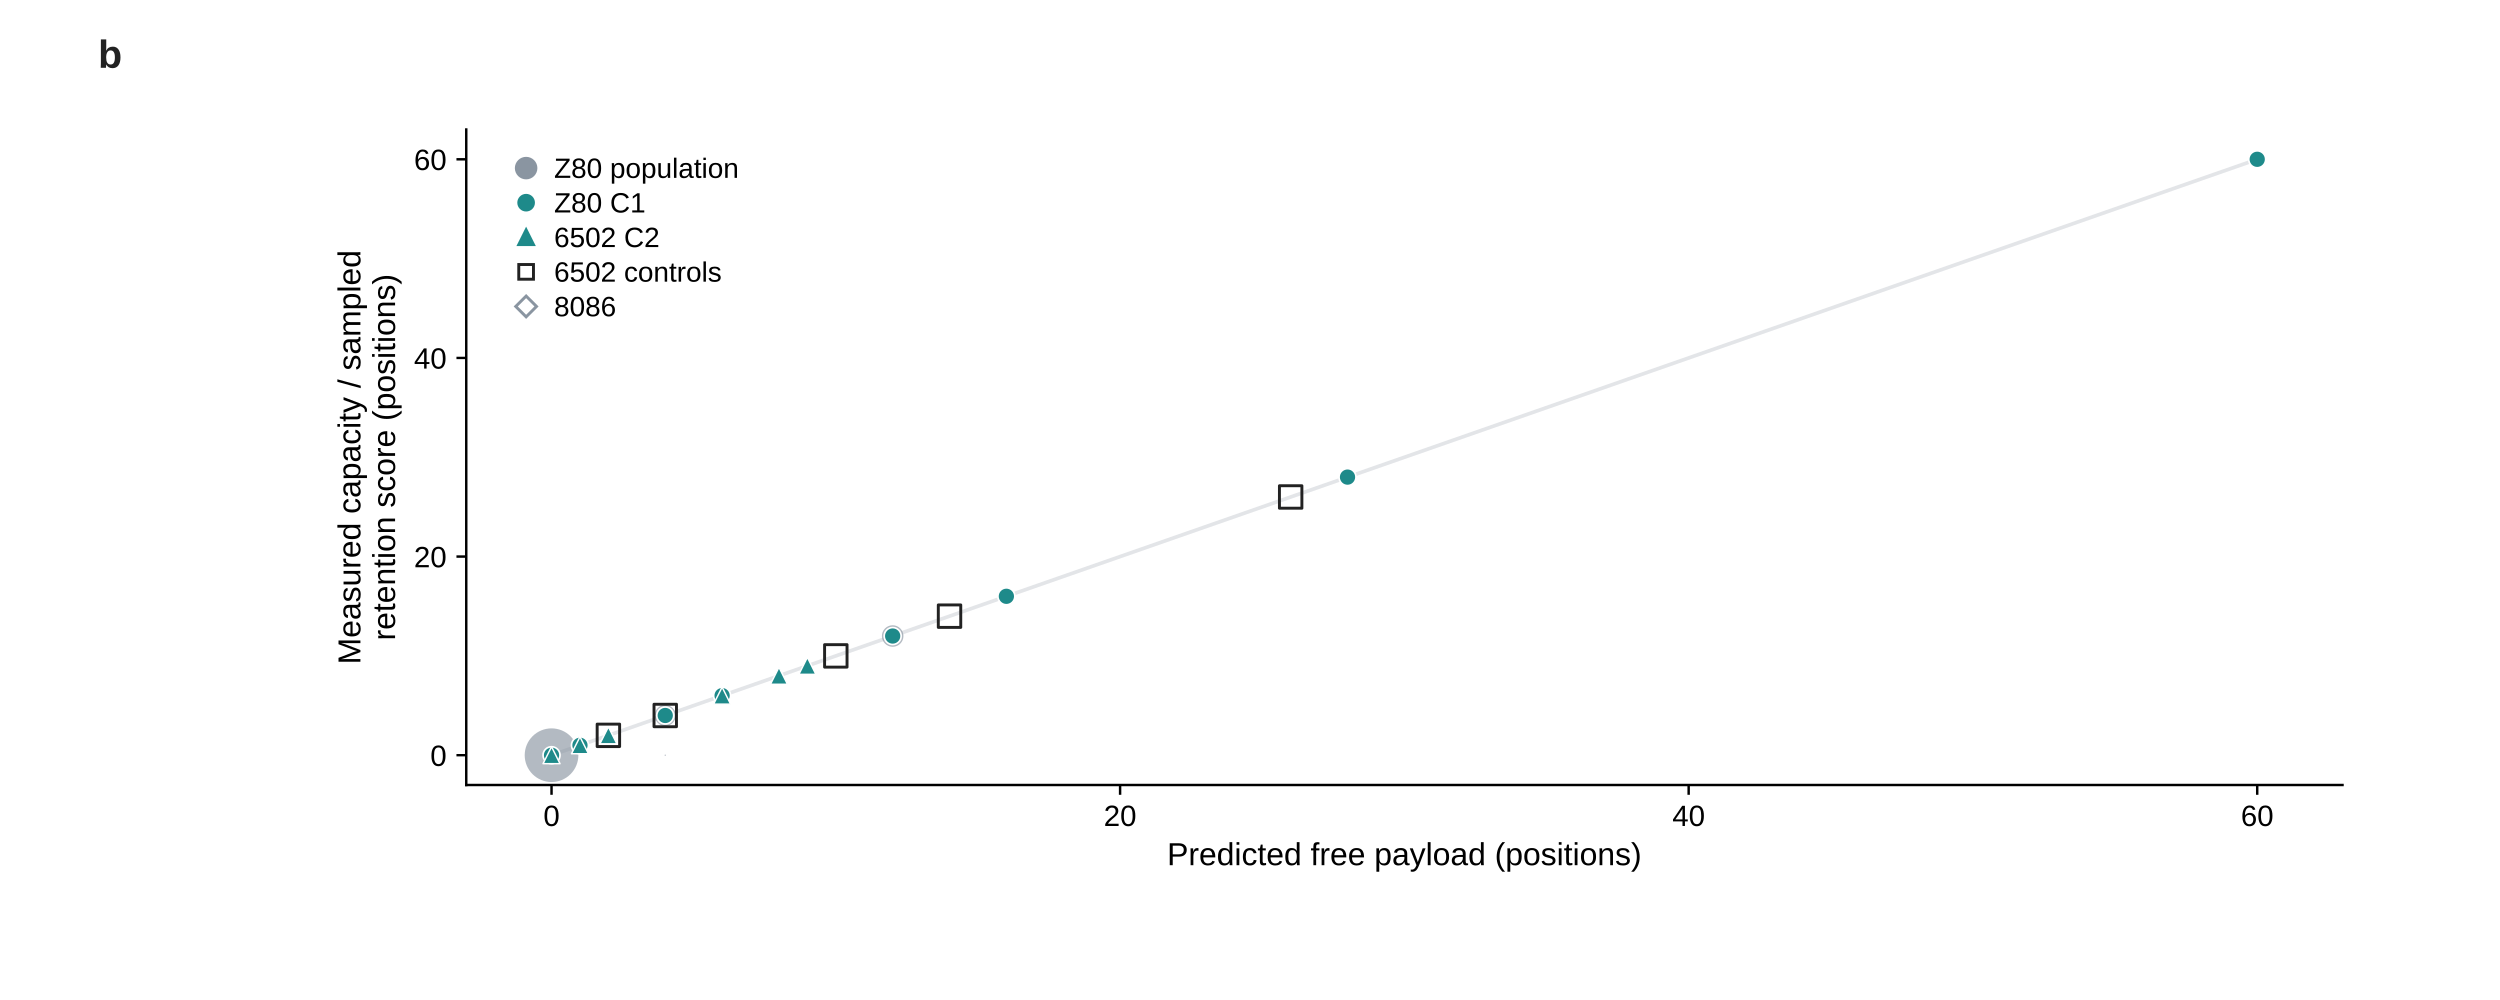
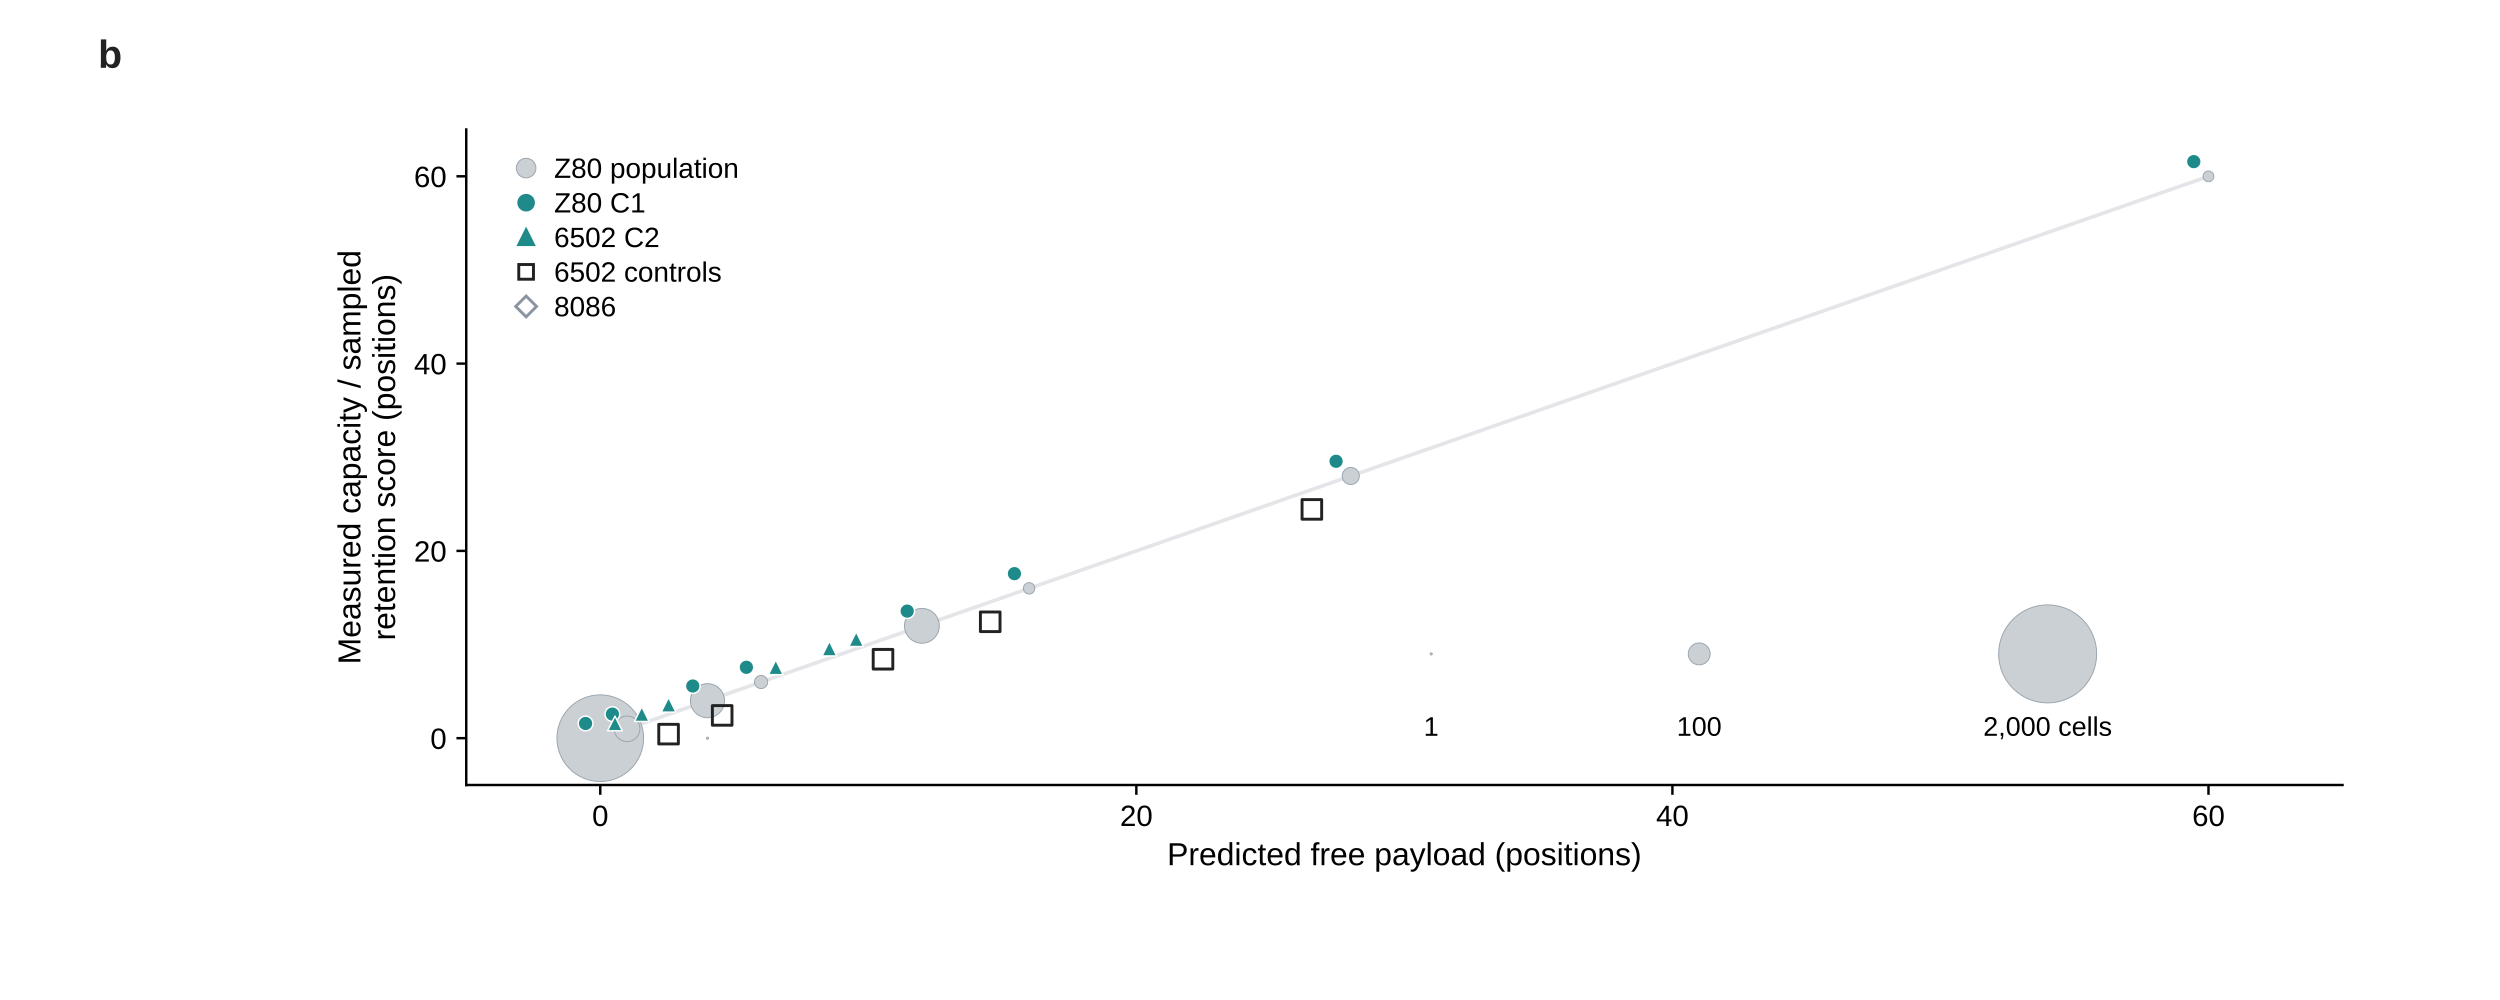
<svg xmlns="http://www.w3.org/2000/svg" xmlns:xlink="http://www.w3.org/1999/xlink" width="510.236pt" height="204.094pt" viewBox="0 0 510.236 204.094" version="1.1">
  <defs>
    <style type="text/css">*{stroke-linejoin: round; stroke-linecap: butt}</style>
  </defs>
  <g id="figure_1">
    <g id="patch_1">
      <path d="M 0 204.094 L 510.236 204.094 L 510.236 0 L 0 0 z " style="fill: #ffffff" />
    </g>
    <g id="axes_1">
      <g id="text_1">
        <text style="font-weight: 700; font-size: 8px; font-family: 'Arial', 'Liberation Sans', 'DejaVu Sans', sans-serif; text-anchor: start; fill: #222222" x="20.027" y="13.835" transform="rotate(-0 20.02677 13.83493)">b</text>
      </g>
    </g>
    <g id="axes_2">
      <g id="patch_2">
        <path d="M 95.159 160.214 L 478.091 160.214 L 478.091 26.43 L 95.159 26.43 z " style="fill: #ffffff" />
      </g>
      <g id="line2d_1">
-         <path d="M 112.565 154.133 L 460.685 32.511 " clip-path="url(#p02bc076f94)" style="fill: none; stroke: #e3e5e8; stroke-width: 0.75; stroke-linecap: square" />
+         <path d="M 122.511 150.658 L 450.739 35.986 " clip-path="url(#p02bc076f94)" style="fill: none; stroke: #e3e5e8; stroke-width: 0.75; stroke-linecap: square" />
      </g>
      <g id="PathCollection_1">
-         <path d="M 112.565 159.61 C 114.018 159.61 115.411 159.033 116.438 158.006 C 117.465 156.979 118.042 155.586 118.042 154.133 C 118.042 152.681 117.465 151.287 116.438 150.26 C 115.411 149.233 114.018 148.656 112.565 148.656 C 111.112 148.656 109.719 149.233 108.692 150.26 C 107.665 151.287 107.088 152.681 107.088 154.133 C 107.088 155.586 107.665 156.979 108.692 158.006 C 109.719 159.033 111.112 159.61 112.565 159.61 z " clip-path="url(#p02bc076f94)" style="fill: #8a95a1; fill-opacity: 0.65" />
-         <path d="M 118.367 153.728 C 118.797 153.728 119.21 153.557 119.514 153.253 C 119.818 152.949 119.989 152.536 119.989 152.106 C 119.989 151.676 119.818 151.264 119.514 150.959 C 119.21 150.655 118.797 150.484 118.367 150.484 C 117.937 150.484 117.525 150.655 117.22 150.959 C 116.916 151.264 116.745 151.676 116.745 152.106 C 116.745 152.536 116.916 152.949 117.22 153.253 C 117.525 153.557 117.937 153.728 118.367 153.728 z " clip-path="url(#p02bc076f94)" style="fill: #8a95a1; fill-opacity: 0.65" />
-         <path d="M 135.773 154.272 C 135.81 154.272 135.845 154.257 135.871 154.231 C 135.897 154.205 135.912 154.17 135.912 154.133 C 135.912 154.096 135.897 154.061 135.871 154.035 C 135.845 154.009 135.81 153.995 135.773 153.995 C 135.736 153.995 135.701 154.009 135.675 154.035 C 135.649 154.061 135.635 154.096 135.635 154.133 C 135.635 154.17 135.649 154.205 135.675 154.231 C 135.701 154.257 135.736 154.272 135.773 154.272 z " clip-path="url(#p02bc076f94)" style="fill: #8a95a1; fill-opacity: 0.65" />
-         <path d="M 135.773 148.18 C 136.345 148.18 136.893 147.953 137.297 147.549 C 137.701 147.145 137.928 146.597 137.928 146.025 C 137.928 145.453 137.701 144.905 137.297 144.501 C 136.893 144.097 136.345 143.87 135.773 143.87 C 135.202 143.87 134.653 144.097 134.249 144.501 C 133.845 144.905 133.618 145.453 133.618 146.025 C 133.618 146.597 133.845 147.145 134.249 147.549 C 134.653 147.953 135.202 148.18 135.773 148.18 z " clip-path="url(#p02bc076f94)" style="fill: #8a95a1; fill-opacity: 0.65" />
-         <path d="M 147.377 142.802 C 147.598 142.802 147.809 142.715 147.965 142.559 C 148.121 142.403 148.208 142.191 148.208 141.971 C 148.208 141.75 148.121 141.539 147.965 141.383 C 147.809 141.227 147.598 141.14 147.377 141.14 C 147.157 141.14 146.945 141.227 146.789 141.383 C 146.633 141.539 146.546 141.75 146.546 141.971 C 146.546 142.191 146.633 142.403 146.789 142.559 C 146.945 142.715 147.157 142.802 147.377 142.802 z " clip-path="url(#p02bc076f94)" style="fill: #8a95a1; fill-opacity: 0.65" />
-         <path d="M 182.189 132.008 C 182.772 132.008 183.332 131.776 183.744 131.364 C 184.157 130.951 184.388 130.392 184.388 129.809 C 184.388 129.225 184.157 128.666 183.744 128.254 C 183.332 127.841 182.772 127.609 182.189 127.609 C 181.606 127.609 181.046 127.841 180.634 128.254 C 180.222 128.666 179.99 129.225 179.99 129.809 C 179.99 130.392 180.222 130.951 180.634 131.364 C 181.046 131.776 181.606 132.008 182.189 132.008 z " clip-path="url(#p02bc076f94)" style="fill: #8a95a1; fill-opacity: 0.65" />
-         <path d="M 205.397 122.421 C 205.588 122.421 205.771 122.345 205.906 122.21 C 206.041 122.075 206.117 121.892 206.117 121.701 C 206.117 121.51 206.041 121.327 205.906 121.192 C 205.771 121.057 205.588 120.981 205.397 120.981 C 205.206 120.981 205.023 121.057 204.888 121.192 C 204.753 121.327 204.677 121.51 204.677 121.701 C 204.677 121.892 204.753 122.075 204.888 122.21 C 205.023 122.345 205.206 122.421 205.397 122.421 z " clip-path="url(#p02bc076f94)" style="fill: #8a95a1; fill-opacity: 0.65" />
-         <path d="M 275.021 98.458 C 275.308 98.458 275.583 98.344 275.786 98.141 C 275.989 97.938 276.103 97.663 276.103 97.376 C 276.103 97.089 275.989 96.814 275.786 96.611 C 275.583 96.408 275.308 96.294 275.021 96.294 C 274.734 96.294 274.459 96.408 274.256 96.611 C 274.053 96.814 273.939 97.089 273.939 97.376 C 273.939 97.663 274.053 97.938 274.256 98.141 C 274.459 98.344 274.734 98.458 275.021 98.458 z " clip-path="url(#p02bc076f94)" style="fill: #8a95a1; fill-opacity: 0.65" />
-         <path d="M 460.685 33.19 C 460.865 33.19 461.038 33.119 461.165 32.991 C 461.293 32.864 461.364 32.691 461.364 32.511 C 461.364 32.331 461.293 32.159 461.165 32.031 C 461.038 31.904 460.865 31.833 460.685 31.833 C 460.505 31.833 460.333 31.904 460.205 32.031 C 460.078 32.159 460.007 32.331 460.007 32.511 C 460.007 32.691 460.078 32.864 460.205 32.991 C 460.333 33.119 460.505 33.19 460.685 33.19 z " clip-path="url(#p02bc076f94)" style="fill: #8a95a1; fill-opacity: 0.65" />
+         <path d="M 122.511 159.498 C 124.856 159.498 127.105 158.567 128.762 156.909 C 130.42 155.251 131.352 153.003 131.352 150.658 C 131.352 148.314 130.42 146.065 128.762 144.407 C 127.105 142.749 124.856 141.818 122.511 141.818 C 120.167 141.818 117.918 142.749 116.26 144.407 C 114.603 146.065 113.671 148.314 113.671 150.658 C 113.671 153.003 114.603 155.251 116.26 156.909 C 117.918 158.567 120.167 159.498 122.511 159.498 z " clip-path="url(#p02bc076f94)" style="fill: #cbd0d5; stroke: #9aa5ae; stroke-width: 0.2" />
+         <path d="M 188.157 131.273 C 189.098 131.273 190.001 130.899 190.667 130.234 C 191.333 129.568 191.707 128.665 191.707 127.724 C 191.707 126.782 191.333 125.879 190.667 125.214 C 190.001 124.548 189.098 124.174 188.157 124.174 C 187.216 124.174 186.313 124.548 185.647 125.214 C 184.981 125.879 184.607 126.782 184.607 127.724 C 184.607 128.665 184.981 129.568 185.647 130.234 C 186.313 130.899 187.216 131.273 188.157 131.273 z " clip-path="url(#p02bc076f94)" style="fill: #cbd0d5; stroke: #9aa5ae; stroke-width: 0.2" />
+         <path d="M 144.393 146.492 C 145.316 146.492 146.201 146.125 146.853 145.473 C 147.505 144.821 147.872 143.936 147.872 143.013 C 147.872 142.091 147.505 141.206 146.853 140.554 C 146.201 139.901 145.316 139.535 144.393 139.535 C 143.471 139.535 142.586 139.901 141.934 140.554 C 141.281 141.206 140.915 142.091 140.915 143.013 C 140.915 143.936 141.281 144.821 141.934 145.473 C 142.586 146.125 143.471 146.492 144.393 146.492 z " clip-path="url(#p02bc076f94)" style="fill: #cbd0d5; stroke: #9aa5ae; stroke-width: 0.2" />
+         <path d="M 127.982 151.364 C 128.676 151.364 129.342 151.088 129.832 150.598 C 130.323 150.107 130.599 149.441 130.599 148.747 C 130.599 148.053 130.323 147.387 129.832 146.896 C 129.342 146.405 128.676 146.13 127.982 146.13 C 127.288 146.13 126.622 146.405 126.131 146.896 C 125.64 147.387 125.365 148.053 125.365 148.747 C 125.365 149.441 125.64 150.107 126.131 150.598 C 126.622 151.088 127.288 151.364 127.982 151.364 z " clip-path="url(#p02bc076f94)" style="fill: #cbd0d5; stroke: #9aa5ae; stroke-width: 0.2" />
+         <path d="M 275.684 98.891 C 276.147 98.891 276.592 98.707 276.919 98.38 C 277.247 98.052 277.431 97.608 277.431 97.145 C 277.431 96.681 277.247 96.237 276.919 95.91 C 276.592 95.582 276.147 95.398 275.684 95.398 C 275.221 95.398 274.777 95.582 274.449 95.91 C 274.122 96.237 273.938 96.681 273.938 97.145 C 273.938 97.608 274.122 98.052 274.449 98.38 C 274.777 98.707 275.221 98.891 275.684 98.891 z " clip-path="url(#p02bc076f94)" style="fill: #cbd0d5; stroke: #9aa5ae; stroke-width: 0.2" />
+         <path d="M 155.334 140.533 C 155.69 140.533 156.031 140.391 156.283 140.14 C 156.534 139.888 156.676 139.547 156.676 139.191 C 156.676 138.835 156.534 138.494 156.283 138.242 C 156.031 137.991 155.69 137.849 155.334 137.849 C 154.978 137.849 154.637 137.991 154.385 138.242 C 154.134 138.494 153.992 138.835 153.992 139.191 C 153.992 139.547 154.134 139.888 154.385 140.14 C 154.637 140.391 154.978 140.533 155.334 140.533 z " clip-path="url(#p02bc076f94)" style="fill: #cbd0d5; stroke: #9aa5ae; stroke-width: 0.2" />
+         <path d="M 210.039 121.241 C 210.347 121.241 210.642 121.118 210.86 120.901 C 211.078 120.683 211.201 120.387 211.201 120.079 C 211.201 119.771 211.078 119.475 210.86 119.257 C 210.642 119.04 210.347 118.917 210.039 118.917 C 209.731 118.917 209.435 119.04 209.217 119.257 C 208.999 119.475 208.877 119.771 208.877 120.079 C 208.877 120.387 208.999 120.683 209.217 120.901 C 209.435 121.118 209.731 121.241 210.039 121.241 z " clip-path="url(#p02bc076f94)" style="fill: #cbd0d5; stroke: #9aa5ae; stroke-width: 0.2" />
+         <path d="M 450.739 37.082 C 451.03 37.082 451.308 36.966 451.514 36.761 C 451.719 36.555 451.834 36.277 451.834 35.986 C 451.834 35.696 451.719 35.417 451.514 35.212 C 451.308 35.006 451.03 34.891 450.739 34.891 C 450.449 34.891 450.17 35.006 449.964 35.212 C 449.759 35.417 449.644 35.696 449.644 35.986 C 449.644 36.277 449.759 36.555 449.964 36.761 C 450.17 36.966 450.449 37.082 450.739 37.082 z " clip-path="url(#p02bc076f94)" style="fill: #cbd0d5; stroke: #9aa5ae; stroke-width: 0.2" />
+         <path d="M 144.393 150.882 C 144.453 150.882 144.509 150.858 144.551 150.816 C 144.593 150.774 144.617 150.717 144.617 150.658 C 144.617 150.599 144.593 150.542 144.551 150.5 C 144.509 150.458 144.453 150.435 144.393 150.435 C 144.334 150.435 144.277 150.458 144.235 150.5 C 144.193 150.542 144.17 150.599 144.17 150.658 C 144.17 150.717 144.193 150.774 144.235 150.816 C 144.277 150.858 144.334 150.882 144.393 150.882 z " clip-path="url(#p02bc076f94)" style="fill: #cbd0d5; stroke: #9aa5ae; stroke-width: 0.2" />
      </g>
      <g id="matplotlib.axis_1">
        <g id="xtick_1">
          <g id="line2d_2">
            <defs>
              <path id="me1000ee509" d="M 0 0 L 0 2 " style="stroke: #000000; stroke-width: 0.5" />
            </defs>
            <g>
-               <use xlink:href="#me1000ee509" x="112.565" y="160.214" style="stroke: #000000; stroke-width: 0.5" />
+               <use xlink:href="#me1000ee509" x="122.511" y="160.214" style="stroke: #000000; stroke-width: 0.5" />
            </g>
          </g>
          <g id="text_2">
-             <text style="font-size: 6px; font-family: 'Arial', 'Liberation Sans', 'DejaVu Sans', sans-serif; text-anchor: middle" x="112.565" y="168.582" transform="rotate(-0 112.5651 168.5823)">0</text>
+             <text style="font-size: 6px; font-family: 'Arial', 'Liberation Sans', 'DejaVu Sans', sans-serif; text-anchor: middle" x="122.511" y="168.582" transform="rotate(-0 122.5114 168.5823)">0</text>
          </g>
        </g>
        <g id="xtick_2">
          <g id="line2d_3">
            <g>
-               <use xlink:href="#me1000ee509" x="228.605" y="160.214" style="stroke: #000000; stroke-width: 0.5" />
+               <use xlink:href="#me1000ee509" x="231.921" y="160.214" style="stroke: #000000; stroke-width: 0.5" />
            </g>
          </g>
          <g id="text_3">
-             <text style="font-size: 6px; font-family: 'Arial', 'Liberation Sans', 'DejaVu Sans', sans-serif; text-anchor: middle" x="228.605" y="168.582" transform="rotate(-0 228.6052 168.5823)">20</text>
+             <text style="font-size: 6px; font-family: 'Arial', 'Liberation Sans', 'DejaVu Sans', sans-serif; text-anchor: middle" x="231.921" y="168.582" transform="rotate(-0 231.9206 168.5823)">20</text>
          </g>
        </g>
        <g id="xtick_3">
          <g id="line2d_4">
            <g>
-               <use xlink:href="#me1000ee509" x="344.645" y="160.214" style="stroke: #000000; stroke-width: 0.5" />
+               <use xlink:href="#me1000ee509" x="341.33" y="160.214" style="stroke: #000000; stroke-width: 0.5" />
            </g>
          </g>
          <g id="text_4">
-             <text style="font-size: 6px; font-family: 'Arial', 'Liberation Sans', 'DejaVu Sans', sans-serif; text-anchor: middle" x="344.645" y="168.582" transform="rotate(-0 344.6452 168.5823)">40</text>
+             <text style="font-size: 6px; font-family: 'Arial', 'Liberation Sans', 'DejaVu Sans', sans-serif; text-anchor: middle" x="341.33" y="168.582" transform="rotate(-0 341.3298 168.5823)">40</text>
          </g>
        </g>
        <g id="xtick_4">
          <g id="line2d_5">
            <g>
-               <use xlink:href="#me1000ee509" x="460.685" y="160.214" style="stroke: #000000; stroke-width: 0.5" />
+               <use xlink:href="#me1000ee509" x="450.739" y="160.214" style="stroke: #000000; stroke-width: 0.5" />
            </g>
          </g>
          <g id="text_5">
-             <text style="font-size: 6px; font-family: 'Arial', 'Liberation Sans', 'DejaVu Sans', sans-serif; text-anchor: middle" x="460.685" y="168.582" transform="rotate(-0 460.6853 168.5823)">60</text>
+             <text style="font-size: 6px; font-family: 'Arial', 'Liberation Sans', 'DejaVu Sans', sans-serif; text-anchor: middle" x="450.739" y="168.582" transform="rotate(-0 450.739 168.5823)">60</text>
          </g>
        </g>
        <g id="text_6">
          <text style="font-size: 6.5px; font-family: 'Arial', 'Liberation Sans', 'DejaVu Sans', sans-serif; text-anchor: middle" x="286.625" y="176.577" transform="rotate(-0 286.6252 176.5772)">Predicted free payload (positions)</text>
        </g>
      </g>
      <g id="matplotlib.axis_2">
        <g id="ytick_1">
          <g id="line2d_6">
            <defs>
              <path id="m516c5ef942" d="M 0 0 L -2 0 " style="stroke: #000000; stroke-width: 0.5" />
            </defs>
            <g>
-               <use xlink:href="#m516c5ef942" x="95.159" y="154.133" style="stroke: #000000; stroke-width: 0.5" />
+               <use xlink:href="#m516c5ef942" x="95.159" y="150.658" style="stroke: #000000; stroke-width: 0.5" />
            </g>
          </g>
          <g id="text_7">
-             <text style="font-size: 6px; font-family: 'Arial', 'Liberation Sans', 'DejaVu Sans', sans-serif; text-anchor: end" x="91.159" y="156.317" transform="rotate(-0 91.15905 156.3172)">0</text>
+             <text style="font-size: 6px; font-family: 'Arial', 'Liberation Sans', 'DejaVu Sans', sans-serif; text-anchor: end" x="91.159" y="152.842" transform="rotate(-0 91.15905 152.8423)">0</text>
          </g>
        </g>
        <g id="ytick_2">
          <g id="line2d_7">
            <g>
-               <use xlink:href="#m516c5ef942" x="95.159" y="113.592" style="stroke: #000000; stroke-width: 0.5" />
+               <use xlink:href="#m516c5ef942" x="95.159" y="112.434" style="stroke: #000000; stroke-width: 0.5" />
            </g>
          </g>
          <g id="text_8">
-             <text style="font-size: 6px; font-family: 'Arial', 'Liberation Sans', 'DejaVu Sans', sans-serif; text-anchor: end" x="91.159" y="115.777" transform="rotate(-0 91.15905 115.7766)">20</text>
+             <text style="font-size: 6px; font-family: 'Arial', 'Liberation Sans', 'DejaVu Sans', sans-serif; text-anchor: end" x="91.159" y="114.618" transform="rotate(-0 91.15905 114.6183)">20</text>
          </g>
        </g>
        <g id="ytick_3">
          <g id="line2d_8">
            <g>
-               <use xlink:href="#m516c5ef942" x="95.159" y="73.052" style="stroke: #000000; stroke-width: 0.5" />
+               <use xlink:href="#m516c5ef942" x="95.159" y="74.21" style="stroke: #000000; stroke-width: 0.5" />
            </g>
          </g>
          <g id="text_9">
-             <text style="font-size: 6px; font-family: 'Arial', 'Liberation Sans', 'DejaVu Sans', sans-serif; text-anchor: end" x="91.159" y="75.236" transform="rotate(-0 91.15905 75.23599)">40</text>
+             <text style="font-size: 6px; font-family: 'Arial', 'Liberation Sans', 'DejaVu Sans', sans-serif; text-anchor: end" x="91.159" y="76.394" transform="rotate(-0 91.15905 76.3943)">40</text>
          </g>
        </g>
        <g id="ytick_4">
          <g id="line2d_9">
            <g>
-               <use xlink:href="#m516c5ef942" x="95.159" y="32.511" style="stroke: #000000; stroke-width: 0.5" />
+               <use xlink:href="#m516c5ef942" x="95.159" y="35.986" style="stroke: #000000; stroke-width: 0.5" />
            </g>
          </g>
          <g id="text_10">
-             <text style="font-size: 6px; font-family: 'Arial', 'Liberation Sans', 'DejaVu Sans', sans-serif; text-anchor: end" x="91.159" y="34.695" transform="rotate(-0 91.15905 34.69541)">60</text>
+             <text style="font-size: 6px; font-family: 'Arial', 'Liberation Sans', 'DejaVu Sans', sans-serif; text-anchor: end" x="91.159" y="38.17" transform="rotate(-0 91.15905 38.17031)">60</text>
          </g>
        </g>
        <g id="text_11">
          <text style="font-size: 6.5px; font-family: 'Arial', 'Liberation Sans', 'DejaVu Sans', sans-serif" transform="translate(73.55611 135.59) rotate(-90)">Measured capacity / sampled</text>
          <text style="font-size: 6.5px; font-family: 'Arial', 'Liberation Sans', 'DejaVu Sans', sans-serif" transform="translate(80.6307 130.7119) rotate(-90)">retention score (positions)</text>
        </g>
      </g>
+       <g id="PathCollection_2">
+         <path d="M 292.096 133.681 C 292.155 133.681 292.212 133.657 292.254 133.615 C 292.296 133.574 292.319 133.517 292.319 133.457 C 292.319 133.398 292.296 133.341 292.254 133.299 C 292.212 133.257 292.155 133.234 292.096 133.234 C 292.036 133.234 291.979 133.257 291.938 133.299 C 291.896 133.341 291.872 133.398 291.872 133.457 C 291.872 133.517 291.896 133.574 291.938 133.615 C 291.979 133.657 292.036 133.681 292.096 133.681 z " clip-path="url(#p02bc076f94)" style="fill: #cbd0d5; stroke: #9aa5ae; stroke-width: 0.2" />
+         <path d="M 346.8 135.693 C 347.393 135.693 347.962 135.458 348.381 135.039 C 348.801 134.619 349.036 134.05 349.036 133.457 C 349.036 132.864 348.801 132.296 348.381 131.876 C 347.962 131.457 347.393 131.221 346.8 131.221 C 346.207 131.221 345.638 131.457 345.219 131.876 C 344.8 132.296 344.564 132.864 344.564 133.457 C 344.564 134.05 344.8 134.619 345.219 135.039 C 345.638 135.458 346.207 135.693 346.8 135.693 z " clip-path="url(#p02bc076f94)" style="fill: #cbd0d5; stroke: #9aa5ae; stroke-width: 0.2" />
+         <path d="M 417.916 143.457 C 420.568 143.457 423.112 142.404 424.987 140.528 C 426.863 138.653 427.916 136.109 427.916 133.457 C 427.916 130.805 426.863 128.262 424.987 126.386 C 423.112 124.511 420.568 123.457 417.916 123.457 C 415.264 123.457 412.72 124.511 410.845 126.386 C 408.97 128.262 407.916 130.805 407.916 133.457 C 407.916 136.109 408.97 138.653 410.845 140.528 C 412.72 142.404 415.264 143.457 417.916 143.457 z " clip-path="url(#p02bc076f94)" style="fill: #cbd0d5; stroke: #9aa5ae; stroke-width: 0.2" />
+       </g>
      <g id="patch_3">
        <path d="M 95.159 160.214 L 95.159 26.43 " style="fill: none; stroke: #000000; stroke-width: 0.5; stroke-linejoin: miter; stroke-linecap: square" />
      </g>
      <g id="patch_4">
        <path d="M 95.159 160.214 L 478.091 160.214 " style="fill: none; stroke: #000000; stroke-width: 0.5; stroke-linejoin: miter; stroke-linecap: square" />
      </g>
-       <g id="PathCollection_2">
-         <path d="M 121.878 152.37 L 126.46 152.37 L 126.46 147.788 L 121.878 147.788 L 121.878 152.37 z " clip-path="url(#p02bc076f94)" style="fill: none; stroke: #222222; stroke-width: 0.6" />
-         <path d="M 133.482 148.316 L 138.064 148.316 L 138.064 143.734 L 133.482 143.734 L 133.482 148.316 z " clip-path="url(#p02bc076f94)" style="fill: none; stroke: #222222; stroke-width: 0.6" />
-         <path d="M 168.294 136.154 L 172.876 136.154 L 172.876 131.572 L 168.294 131.572 L 168.294 136.154 z " clip-path="url(#p02bc076f94)" style="fill: none; stroke: #222222; stroke-width: 0.6" />
-         <path d="M 191.502 128.046 L 196.084 128.046 L 196.084 123.463 L 191.502 123.463 L 191.502 128.046 z " clip-path="url(#p02bc076f94)" style="fill: none; stroke: #222222; stroke-width: 0.6" />
-         <path d="M 261.126 103.722 L 265.708 103.722 L 265.708 99.139 L 261.126 99.139 L 261.126 103.722 z " clip-path="url(#p02bc076f94)" style="fill: none; stroke: #222222; stroke-width: 0.6" />
-       </g>
      <g id="PathCollection_3">
+         <path d="M 134.452 151.836 L 138.452 151.836 L 138.452 147.836 L 134.452 147.836 L 134.452 151.836 z " clip-path="url(#p02bc076f94)" style="fill: none; stroke: #222222; stroke-width: 0.6" />
+         <path d="M 145.393 148.013 L 149.393 148.013 L 149.393 144.013 L 145.393 144.013 L 145.393 148.013 z " clip-path="url(#p02bc076f94)" style="fill: none; stroke: #222222; stroke-width: 0.6" />
+         <path d="M 178.216 136.546 L 182.216 136.546 L 182.216 132.546 L 178.216 132.546 L 178.216 136.546 z " clip-path="url(#p02bc076f94)" style="fill: none; stroke: #222222; stroke-width: 0.6" />
+         <path d="M 200.098 128.901 L 204.098 128.901 L 204.098 124.901 L 200.098 124.901 L 200.098 128.901 z " clip-path="url(#p02bc076f94)" style="fill: none; stroke: #222222; stroke-width: 0.6" />
+         <path d="M 265.743 105.967 L 269.743 105.967 L 269.743 101.967 L 265.743 101.967 L 265.743 105.967 z " clip-path="url(#p02bc076f94)" style="fill: none; stroke: #222222; stroke-width: 0.6" />
+       </g>
+       <g id="text_12">
+         <text style="font-size: 5.5px; font-family: 'Arial', 'Liberation Sans', 'DejaVu Sans', sans-serif; text-anchor: middle" x="292.096" y="150.17" transform="rotate(-0 292.0957 150.1703)">1</text>
+       </g>
+       <g id="text_13">
+         <text style="font-size: 5.5px; font-family: 'Arial', 'Liberation Sans', 'DejaVu Sans', sans-serif; text-anchor: middle" x="346.8" y="150.17" transform="rotate(-0 346.8003 150.1703)">100</text>
+       </g>
+       <g id="text_14">
+         <text style="font-size: 5.5px; font-family: 'Arial', 'Liberation Sans', 'DejaVu Sans', sans-serif; text-anchor: middle" x="417.916" y="150.17" transform="rotate(-0 417.9163 150.1703)">2,000 cells</text>
+       </g>
+       <g id="PathCollection_4">
        <defs>
-           <path id="mbdd158a4d4" d="M 0 1.732 C 0.459 1.732 0.9 1.55 1.225 1.225 C 1.55 0.9 1.732 0.459 1.732 0 C 1.732 -0.459 1.55 -0.9 1.225 -1.225 C 0.9 -1.55 0.459 -1.732 0 -1.732 C -0.459 -1.732 -0.9 -1.55 -1.225 -1.225 C -1.55 -0.9 -1.732 -0.459 -1.732 0 C -1.732 0.459 -1.55 0.9 -1.225 1.225 C -0.9 1.55 -0.459 1.732 0 1.732 z " style="stroke: #ffffff; stroke-width: 0.35" />
+           <path id="m84450e95b5" d="M 0 1.5 C 0.398 1.5 0.779 1.342 1.061 1.061 C 1.342 0.779 1.5 0.398 1.5 0 C 1.5 -0.398 1.342 -0.779 1.061 -1.061 C 0.779 -1.342 0.398 -1.5 0 -1.5 C -0.398 -1.5 -0.779 -1.342 -1.061 -1.061 C -1.342 -0.779 -1.5 -0.398 -1.5 0 C -1.5 0.398 -1.342 0.779 -1.061 1.061 C -0.779 1.342 -0.398 1.5 0 1.5 z " style="stroke: #ffffff; stroke-width: 0.3" />
        </defs>
        <g clip-path="url(#p02bc076f94)">
-           <use xlink:href="#mbdd158a4d4" x="112.565" y="154.133" style="fill: #1e8a8a; stroke: #ffffff; stroke-width: 0.35" />
-           <use xlink:href="#mbdd158a4d4" x="118.367" y="152.106" style="fill: #1e8a8a; stroke: #ffffff; stroke-width: 0.35" />
-           <use xlink:href="#mbdd158a4d4" x="135.773" y="146.025" style="fill: #1e8a8a; stroke: #ffffff; stroke-width: 0.35" />
-           <use xlink:href="#mbdd158a4d4" x="147.377" y="141.971" style="fill: #1e8a8a; stroke: #ffffff; stroke-width: 0.35" />
-           <use xlink:href="#mbdd158a4d4" x="182.189" y="129.809" style="fill: #1e8a8a; stroke: #ffffff; stroke-width: 0.35" />
-           <use xlink:href="#mbdd158a4d4" x="205.397" y="121.701" style="fill: #1e8a8a; stroke: #ffffff; stroke-width: 0.35" />
-           <use xlink:href="#mbdd158a4d4" x="275.021" y="97.376" style="fill: #1e8a8a; stroke: #ffffff; stroke-width: 0.35" />
-           <use xlink:href="#mbdd158a4d4" x="460.685" y="32.511" style="fill: #1e8a8a; stroke: #ffffff; stroke-width: 0.35" />
-         </g>
-       </g>
-       <g id="PathCollection_4">
+           <use xlink:href="#m84450e95b5" x="119.511" y="147.658" style="fill: #1e8a8a; stroke: #ffffff; stroke-width: 0.3" />
+           <use xlink:href="#m84450e95b5" x="124.982" y="145.747" style="fill: #1e8a8a; stroke: #ffffff; stroke-width: 0.3" />
+           <use xlink:href="#m84450e95b5" x="141.393" y="140.013" style="fill: #1e8a8a; stroke: #ffffff; stroke-width: 0.3" />
+           <use xlink:href="#m84450e95b5" x="152.334" y="136.191" style="fill: #1e8a8a; stroke: #ffffff; stroke-width: 0.3" />
+           <use xlink:href="#m84450e95b5" x="185.157" y="124.724" style="fill: #1e8a8a; stroke: #ffffff; stroke-width: 0.3" />
+           <use xlink:href="#m84450e95b5" x="207.039" y="117.079" style="fill: #1e8a8a; stroke: #ffffff; stroke-width: 0.3" />
+           <use xlink:href="#m84450e95b5" x="272.684" y="94.145" style="fill: #1e8a8a; stroke: #ffffff; stroke-width: 0.3" />
+           <use xlink:href="#m84450e95b5" x="447.739" y="32.986" style="fill: #1e8a8a; stroke: #ffffff; stroke-width: 0.3" />
+         </g>
+       </g>
+       <g id="PathCollection_5">
        <defs>
-           <path id="m8a4c293af1" d="M 0 -1.732 L -1.732 1.732 L 1.732 1.732 z " style="stroke: #ffffff; stroke-width: 0.3" />
+           <path id="me47b807e09" d="M 0 -1.5 L -1.5 1.5 L 1.5 1.5 z " style="stroke: #ffffff; stroke-width: 0.3" />
        </defs>
        <g clip-path="url(#p02bc076f94)">
-           <use xlink:href="#m8a4c293af1" x="112.565" y="154.133" style="fill: #1e8a8a; stroke: #ffffff; stroke-width: 0.3" />
-           <use xlink:href="#m8a4c293af1" x="118.367" y="152.106" style="fill: #1e8a8a; stroke: #ffffff; stroke-width: 0.3" />
-           <use xlink:href="#m8a4c293af1" x="124.169" y="150.079" style="fill: #1e8a8a; stroke: #ffffff; stroke-width: 0.3" />
-           <use xlink:href="#m8a4c293af1" x="147.377" y="141.971" style="fill: #1e8a8a; stroke: #ffffff; stroke-width: 0.3" />
-           <use xlink:href="#m8a4c293af1" x="158.981" y="137.917" style="fill: #1e8a8a; stroke: #ffffff; stroke-width: 0.3" />
-           <use xlink:href="#m8a4c293af1" x="164.783" y="135.89" style="fill: #1e8a8a; stroke: #ffffff; stroke-width: 0.3" />
+           <use xlink:href="#me47b807e09" x="125.511" y="147.658" style="fill: #1e8a8a; stroke: #ffffff; stroke-width: 0.3" />
+           <use xlink:href="#me47b807e09" x="130.982" y="145.747" style="fill: #1e8a8a; stroke: #ffffff; stroke-width: 0.3" />
+           <use xlink:href="#me47b807e09" x="136.452" y="143.836" style="fill: #1e8a8a; stroke: #ffffff; stroke-width: 0.3" />
+           <use xlink:href="#me47b807e09" x="158.334" y="136.191" style="fill: #1e8a8a; stroke: #ffffff; stroke-width: 0.3" />
+           <use xlink:href="#me47b807e09" x="169.275" y="132.369" style="fill: #1e8a8a; stroke: #ffffff; stroke-width: 0.3" />
+           <use xlink:href="#me47b807e09" x="174.746" y="130.457" style="fill: #1e8a8a; stroke: #ffffff; stroke-width: 0.3" />
        </g>
      </g>
      <g id="legend_1">
        <g id="line2d_10">
          <defs>
-             <path id="mef17ef3129" d="M 0 2 C 0.53 2 1.039 1.789 1.414 1.414 C 1.789 1.039 2 0.53 2 0 C 2 -0.53 1.789 -1.039 1.414 -1.414 C 1.039 -1.789 0.53 -2 0 -2 C -0.53 -2 -1.039 -1.789 -1.414 -1.414 C -1.789 -1.039 -2 -0.53 -2 0 C -2 0.53 -1.789 1.039 -1.414 1.414 C -1.039 1.789 -0.53 2 0 2 z " style="stroke: #8a95a1; stroke-width: 0.6" />
-           </defs>
-           <g>
-             <use xlink:href="#mef17ef3129" x="107.378" y="34.309" style="fill: #8a95a1; stroke: #8a95a1; stroke-width: 0.6" />
-           </g>
-         </g>
-         <g id="text_12">
+             <path id="m899c276f76" d="M 0 2 C 0.53 2 1.039 1.789 1.414 1.414 C 1.789 1.039 2 0.53 2 0 C 2 -0.53 1.789 -1.039 1.414 -1.414 C 1.039 -1.789 0.53 -2 0 -2 C -0.53 -2 -1.039 -1.789 -1.414 -1.414 C -1.789 -1.039 -2 -0.53 -2 0 C -2 0.53 -1.789 1.039 -1.414 1.414 C -1.039 1.789 -0.53 2 0 2 z " style="stroke: #9aa5ae; stroke-width: 0.2" />
+           </defs>
+           <g>
+             <use xlink:href="#m899c276f76" x="107.378" y="34.309" style="fill: #cbd0d5; stroke: #9aa5ae; stroke-width: 0.2" />
+           </g>
+         </g>
+         <g id="text_15">
          <text style="font-size: 5.7px; font-family: 'Arial', 'Liberation Sans', 'DejaVu Sans', sans-serif; text-anchor: start" x="113.078" y="36.304" transform="rotate(-0 113.0777 36.30351)">Z80 population</text>
        </g>
        <g id="line2d_11">
          <defs>
            <path id="mf5899ca280" d="M 0 1.5 C 0.398 1.5 0.779 1.342 1.061 1.061 C 1.342 0.779 1.5 0.398 1.5 0 C 1.5 -0.398 1.342 -0.779 1.061 -1.061 C 0.779 -1.342 0.398 -1.5 0 -1.5 C -0.398 -1.5 -0.779 -1.342 -1.061 -1.061 C -1.342 -0.779 -1.5 -0.398 -1.5 0 C -1.5 0.398 -1.342 0.779 -1.061 1.061 C -0.779 1.342 -0.398 1.5 0 1.5 z " style="stroke: #1e8a8a; stroke-width: 0.6" />
          </defs>
          <g>
            <use xlink:href="#mf5899ca280" x="107.378" y="41.368" style="fill: #1e8a8a; stroke: #1e8a8a; stroke-width: 0.6" />
          </g>
        </g>
-         <g id="text_13">
+         <g id="text_16">
          <text style="font-size: 5.7px; font-family: 'Arial', 'Liberation Sans', 'DejaVu Sans', sans-serif; text-anchor: start" x="113.078" y="43.363" transform="rotate(-0 113.0777 43.36283)">Z80 C1</text>
        </g>
        <g id="line2d_12">
          <defs>
            <path id="me9490c95a4" d="M 0 -1.5 L -1.5 1.5 L 1.5 1.5 z " style="stroke: #1e8a8a; stroke-width: 0.6; stroke-linejoin: miter" />
          </defs>
          <g>
            <use xlink:href="#me9490c95a4" x="107.378" y="48.427" style="fill: #1e8a8a; stroke: #1e8a8a; stroke-width: 0.6; stroke-linejoin: miter" />
          </g>
        </g>
-         <g id="text_14">
+         <g id="text_17">
          <text style="font-size: 5.7px; font-family: 'Arial', 'Liberation Sans', 'DejaVu Sans', sans-serif; text-anchor: start" x="113.078" y="50.422" transform="rotate(-0 113.0777 50.42214)">6502 C2</text>
        </g>
        <g id="line2d_13">
          <defs>
            <path id="m3b9aa82442" d="M -1.5 1.5 L 1.5 1.5 L 1.5 -1.5 L -1.5 -1.5 z " style="stroke: #222222; stroke-width: 0.6; stroke-linejoin: miter" />
          </defs>
          <g>
            <use xlink:href="#m3b9aa82442" x="107.378" y="55.486" style="fill-opacity: 0; stroke: #222222; stroke-width: 0.6; stroke-linejoin: miter" />
          </g>
        </g>
-         <g id="text_15">
+         <g id="text_18">
          <text style="font-size: 5.7px; font-family: 'Arial', 'Liberation Sans', 'DejaVu Sans', sans-serif; text-anchor: start" x="113.078" y="57.481" transform="rotate(-0 113.0777 57.48146)">6502 controls</text>
        </g>
        <g id="line2d_14">
          <defs>
            <path id="m098a1d1f85" d="M -0 2.121 L 2.121 0 L 0 -2.121 L -2.121 -0 z " style="stroke: #8a95a1; stroke-width: 0.6; stroke-linejoin: miter" />
          </defs>
          <g>
            <use xlink:href="#m098a1d1f85" x="107.378" y="62.546" style="fill-opacity: 0; stroke: #8a95a1; stroke-width: 0.6; stroke-linejoin: miter" />
          </g>
        </g>
-         <g id="text_16">
+         <g id="text_19">
          <text style="font-size: 5.7px; font-family: 'Arial', 'Liberation Sans', 'DejaVu Sans', sans-serif; text-anchor: start" x="113.078" y="64.541" transform="rotate(-0 113.0777 64.54078)">8086</text>
        </g>
      </g>
    </g>
  </g>
  <defs>
    <clipPath id="p02bc076f94">
      <rect x="95.159" y="26.43" width="382.932" height="133.784" />
    </clipPath>
  </defs>
</svg>
